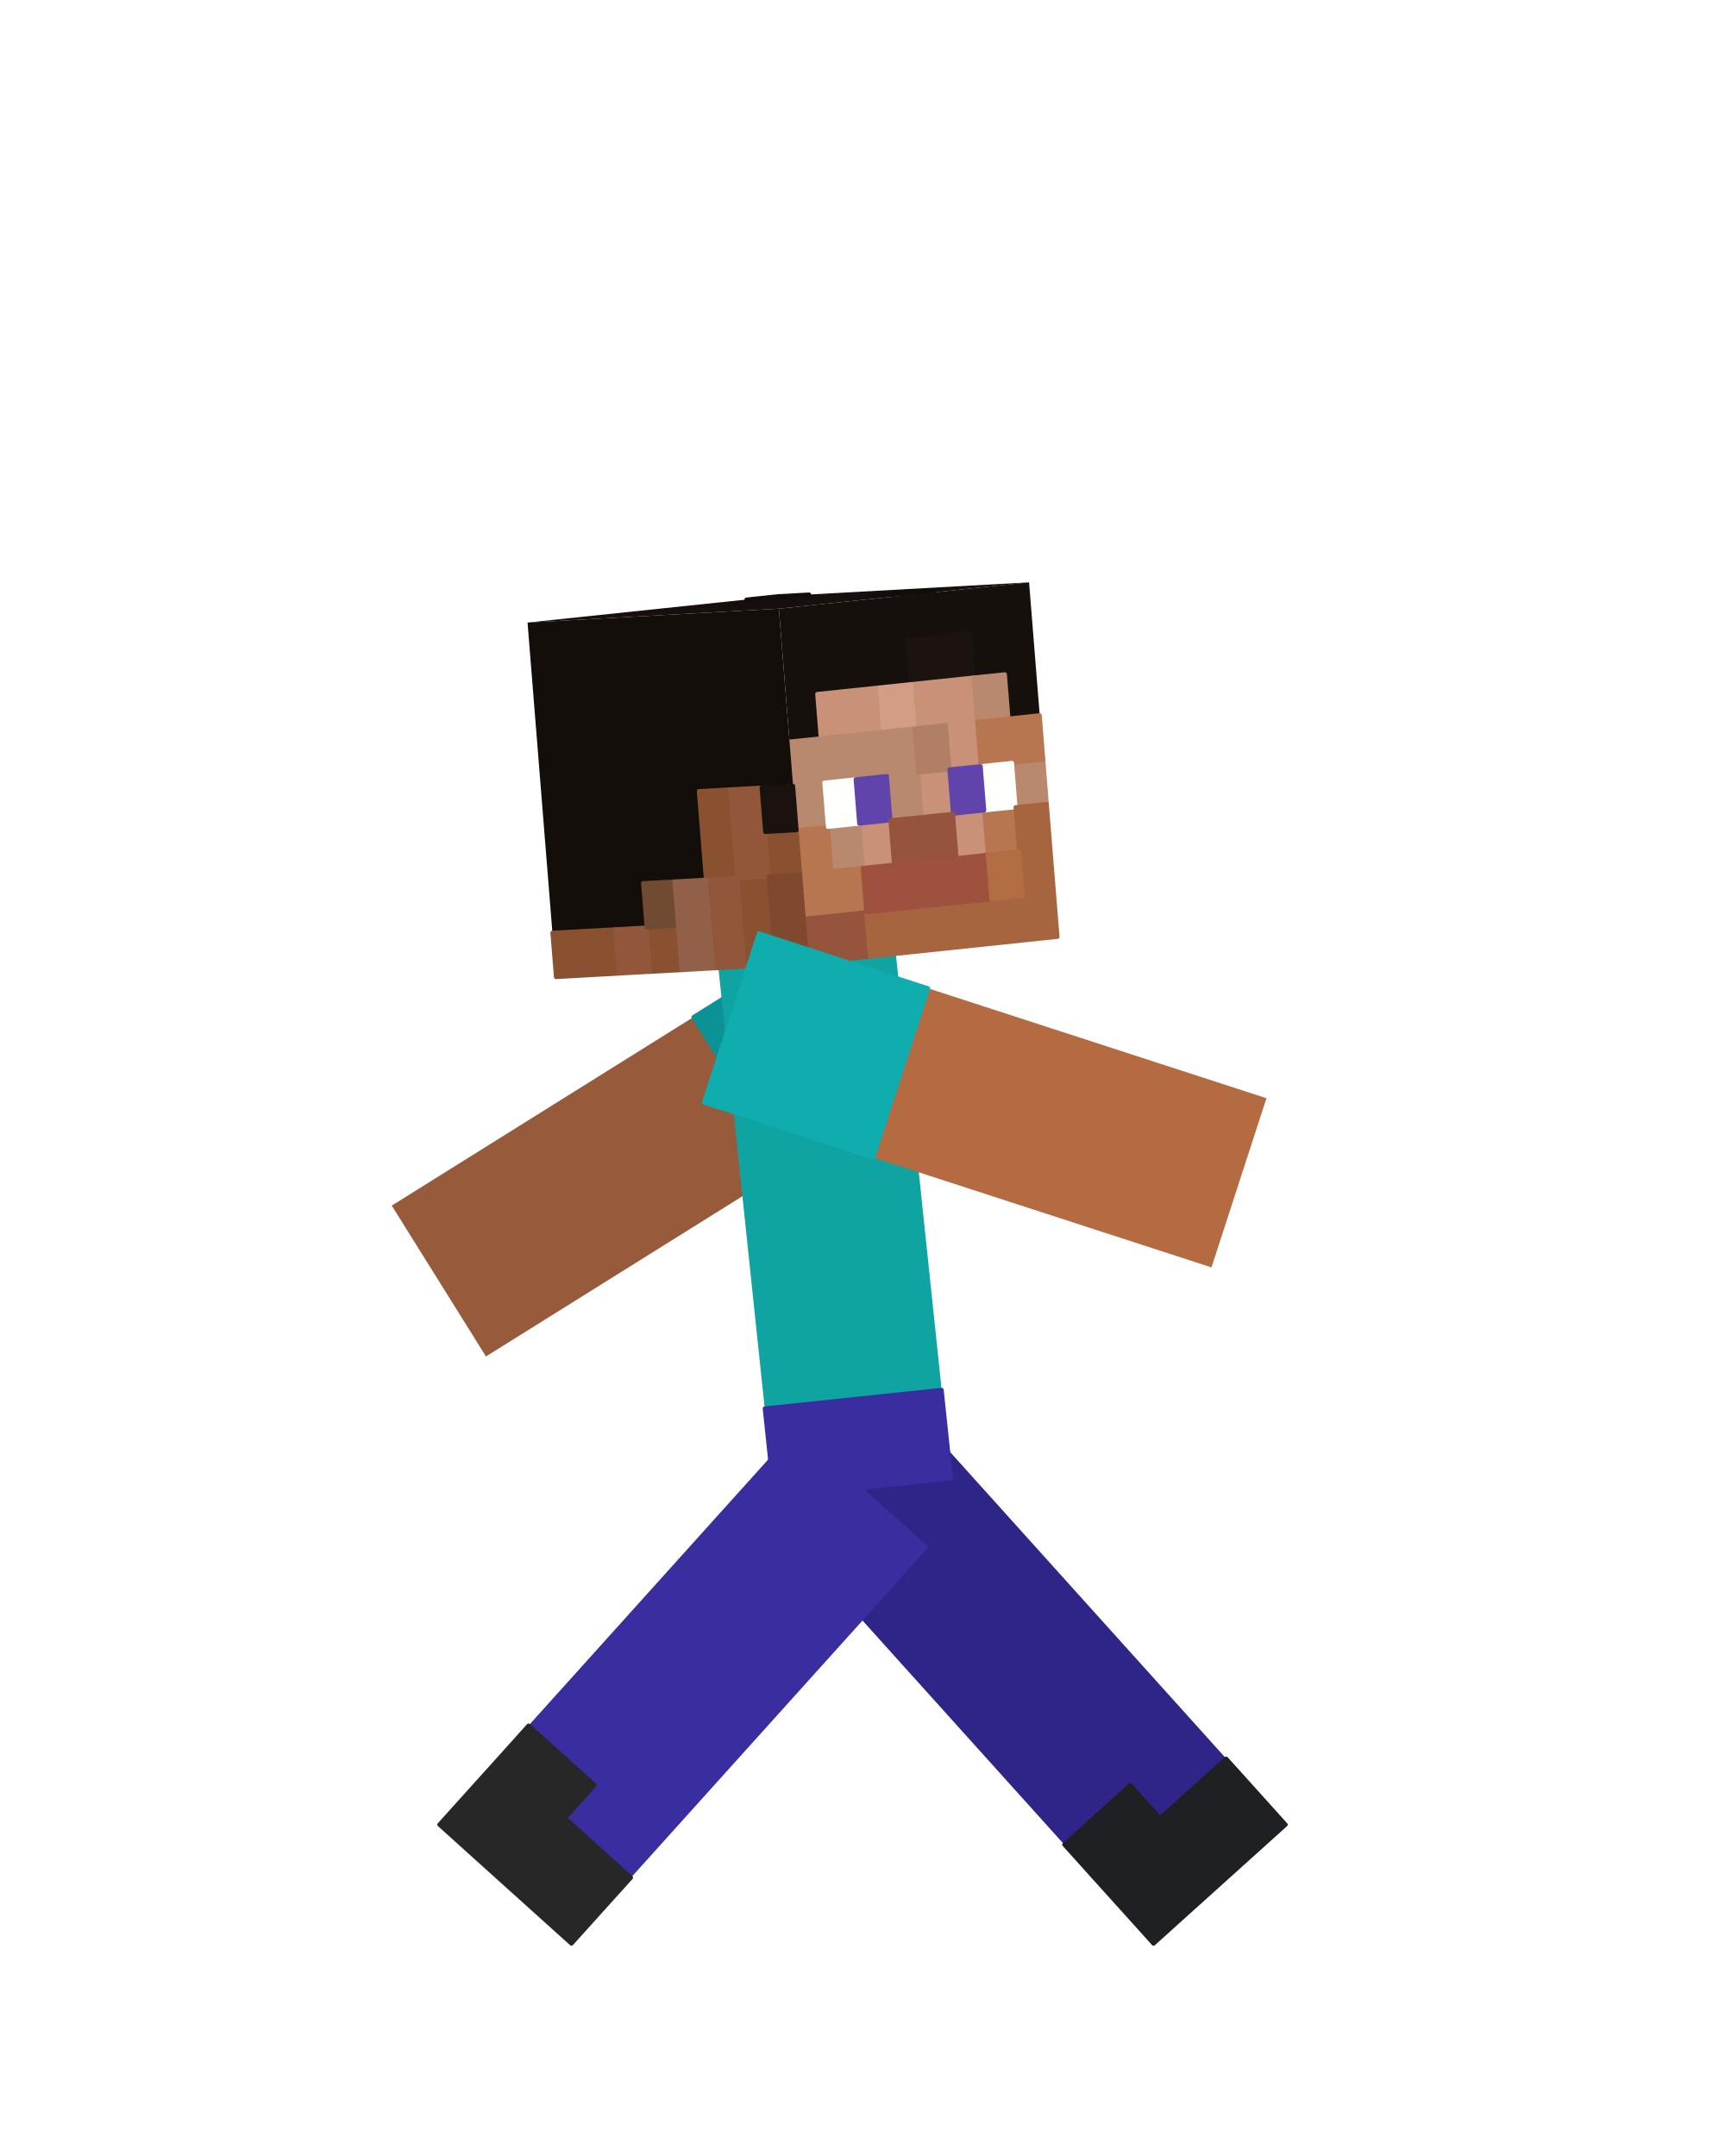
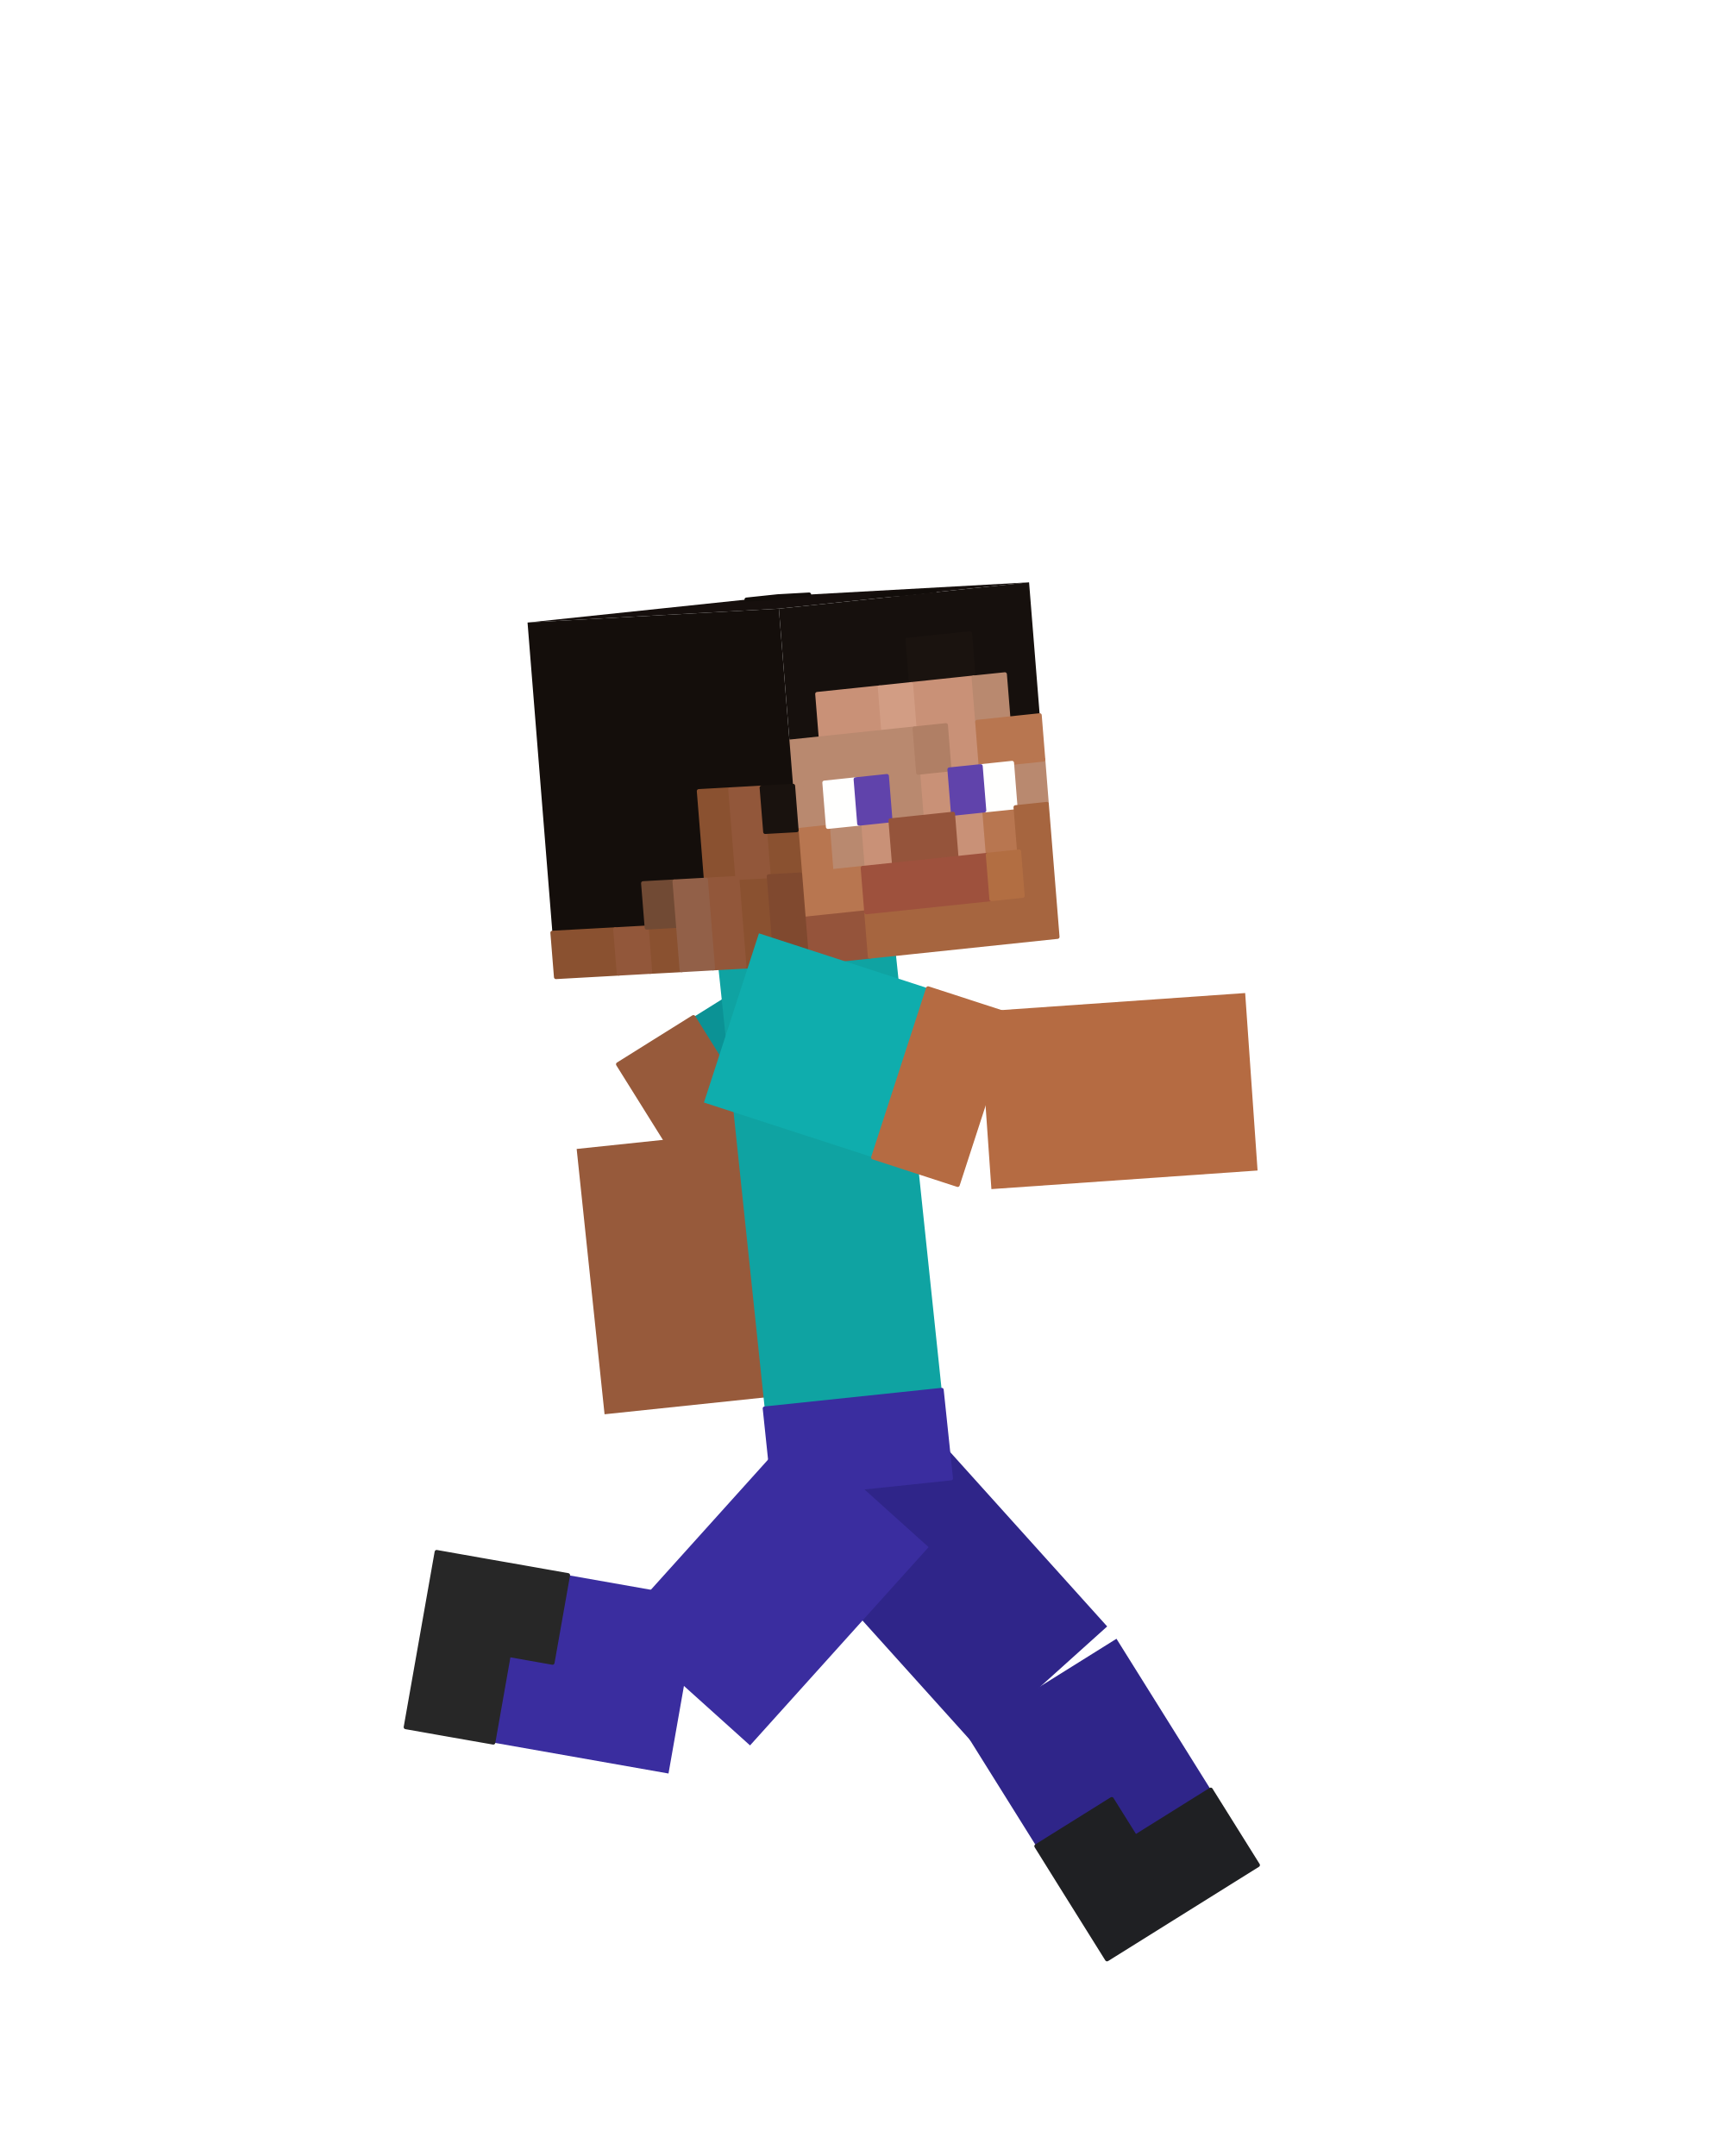
<svg xmlns="http://www.w3.org/2000/svg" viewBox="0 0 256 320" width="256" height="320" role="img" aria-labelledby="run-6-title">
  <g id="steve">
-     <g id="arm-left" aria-label="Left arm">
+     <g id="arm-left" aria-label="Left upper arm">
      <g class="face" data-face="nx">
-         <path fill="#975a3b" d="M125.3 136.97L139.29 159.36L72.12 201.33L58.14 178.94Z" />
-         <path fill="#0b9295" stroke="#0b9295" stroke-width=".6" stroke-linejoin="round" d="M125.3 136.97L139.29 159.36L133.69 162.86L119.7 140.47ZM119.7 140.47L133.69 162.86L128.1 166.36L114.11 143.97ZM114.11 143.97L128.1 166.36L122.5 169.85L108.51 147.46ZM108.51 147.46L122.5 169.85L116.9 173.35L102.91 150.96Z" />
+         <path fill="#0b9295" d="M125.3 136.97L139.29 159.36L105.71 180.35L91.72 157.96Z" />
+         <path fill="#975a3b" stroke="#975a3b" stroke-width=".6" stroke-linejoin="round" d="M102.91 150.96L116.9 173.35L111.3 176.85L97.31 154.46ZM97.31 154.46L111.3 176.85L105.71 180.35L91.72 157.96Z" />
      </g>
    </g>
-     <g id="leg-left" aria-label="Left leg">
+     <g id="forearm-left" aria-label="Left forearm">
      <g class="face" data-face="nx">
-         <path fill="#2f2589" d="M118.19 229.63L137.81 211.97L190.8 270.82L171.19 288.49Z" />
-         <path fill="#1f2023" stroke="#1f2023" stroke-width=".6" stroke-linejoin="round" d="M157.94 273.78L167.75 264.94L172.16 269.85L162.35 278.68ZM162.35 278.68L181.97 261.02L186.39 265.92L166.77 283.58ZM166.77 283.58L186.39 265.92L190.8 270.82L171.19 288.49Z" />
+         <path fill="#975a3b" d="M85.58 170.53L111.84 167.77L115.98 207.15L89.72 209.91Z" />
+       </g>
+     </g>
+     <g id="leg-left" aria-label="Left thigh">
+       <g class="face" data-face="nx">
+         <path fill="#2f2589" d="M118.19 229.63L137.81 211.97L164.31 241.4L144.69 259.06Z" />
+       </g>
+     </g>
+     <g id="shin-left" aria-label="Left shin">
+       <g class="face" data-face="nx">
+         <path fill="#2f2589" d="M143.3 257.22L165.69 243.23L186.68 276.82L164.29 290.81Z" />
+         <path fill="#1f2023" stroke="#1f2023" stroke-width=".6" stroke-linejoin="round" d="M153.8 274.01L164.99 267.02L168.49 272.62L157.29 279.61ZM157.29 279.61L179.68 265.62L183.18 271.22L160.79 285.21ZM160.79 285.21L183.18 271.22L186.68 276.82L164.29 290.81Z" />
      </g>
    </g>
    <g id="torso" aria-label="Torso">
      <g class="face" data-face="nx">
        <path fill="#0fa3a2" d="M106.59 143.41L132.85 140.65L141.13 219.42L114.87 222.18Z" />
        <path fill="#3a2d9f" stroke="#3a2d9f" stroke-width=".6" stroke-linejoin="round" d="M113.49 209.05L139.75 206.29L140.44 212.86L114.18 215.62ZM114.18 215.62L140.44 212.86L141.13 219.42L114.87 222.18Z" />
      </g>
    </g>
    <g id="head" aria-label="Head">
      <g class="face" data-face="top">
        <path fill="#160f0d" d="M78.29 92.4L115.42 88.5L152.72 86.43L115.59 90.34Z" />
        <path fill="#120d0a" stroke="#120d0a" stroke-width=".6" stroke-linejoin="round" d="M110.78 88.99L115.42 88.5L120.08 88.24L115.44 88.73ZM129.47 88.41L134.11 87.93L138.77 87.67L134.13 88.16Z" />
      </g>
      <g class="face" data-face="front">
        <path fill="#16100d" d="M115.59 90.34L152.72 86.43L156.94 139.05L119.81 142.95Z" />
        <path fill="#1a130f" stroke="#1a130f" stroke-width=".6" stroke-linejoin="round" d="M134.68 94.96L143.96 93.99L144.49 100.56L135.21 101.54Z" />
        <path fill="#c99177" stroke="#c99177" stroke-width=".6" stroke-linejoin="round" d="M121.28 103L130.57 102.03L131.09 108.6L121.81 109.58ZM135.21 101.54L144.49 100.56L145.02 107.14L135.73 108.12ZM140.38 107.63L145.02 107.14L145.54 113.72L140.9 114.2ZM136.26 114.69L140.9 114.2L141.43 120.78L136.79 121.27ZM127.51 122.25L132.15 121.76L132.68 128.33L128.03 128.82ZM141.43 120.78L146.07 120.29L146.6 126.87L141.96 127.36Z" />
        <path fill="#d29d84" stroke="#d29d84" stroke-width=".6" stroke-linejoin="round" d="M130.57 102.03L135.21 101.54L135.73 108.12L131.09 108.6Z" />
        <path fill="#b9896f" stroke="#b9896f" stroke-width=".6" stroke-linejoin="round" d="M144.49 100.56L149.13 100.08L149.66 106.65L145.02 107.14ZM117.17 110.07L135.73 108.12L136.26 114.69L117.7 116.64ZM117.7 116.64L122.34 116.16L122.87 122.73L118.22 123.22ZM131.62 115.18L136.26 114.69L136.79 121.27L132.15 121.76ZM150.19 113.23L154.83 112.74L155.35 119.32L150.71 119.81ZM122.87 122.73L127.51 122.25L128.03 128.82L123.39 129.31Z" />
        <path fill="#b07f65" stroke="#b07f65" stroke-width=".6" stroke-linejoin="round" d="M135.73 108.12L140.38 107.63L140.9 114.2L136.26 114.69Z" />
        <path fill="#b87650" stroke="#b87650" stroke-width=".6" stroke-linejoin="round" d="M145.02 107.14L154.3 106.16L154.83 112.74L145.54 113.72ZM118.22 123.22L122.87 122.73L123.39 129.31L118.75 129.8ZM146.07 120.29L150.71 119.81L151.24 126.38L146.6 126.87ZM118.75 129.8L128.03 128.82L128.56 135.4L119.28 136.37Z" />
        <path fill="#fffffe" stroke="#fffffe" stroke-width=".6" stroke-linejoin="round" d="M122.34 116.16L126.98 115.67L127.51 122.25L122.87 122.73ZM145.54 113.72L150.19 113.23L150.71 119.81L146.07 120.29Z" />
        <path fill="#6043ab" stroke="#6043ab" stroke-width=".6" stroke-linejoin="round" d="M126.98 115.67L131.62 115.18L132.15 121.76L127.51 122.25ZM140.9 114.2L145.54 113.72L146.07 120.29L141.43 120.78Z" />
        <path fill="#95543b" stroke="#95543b" stroke-width=".6" stroke-linejoin="round" d="M132.15 121.76L141.43 120.78L141.96 127.36L132.68 128.33ZM119.28 136.37L128.56 135.4L129.09 141.98L119.81 142.95Z" />
        <path fill="#a6653f" stroke="#a6653f" stroke-width=".6" stroke-linejoin="round" d="M150.71 119.81L155.35 119.32L155.88 125.9L151.24 126.38ZM151.24 126.38L155.88 125.9L156.41 132.47L151.77 132.96ZM128.56 135.4L156.41 132.47L156.94 139.05L129.09 141.98Z" />
        <path fill="#9e513d" stroke="#9e513d" stroke-width=".6" stroke-linejoin="round" d="M128.03 128.82L146.6 126.87L147.13 133.45L128.56 135.4Z" />
        <path fill="#b26e42" stroke="#b26e42" stroke-width=".6" stroke-linejoin="round" d="M146.6 126.87L151.24 126.38L151.77 132.96L147.13 133.45Z" />
      </g>
      <g class="face" data-face="nx">
        <path fill="#140e0b" d="M78.29 92.4L115.59 90.34L119.81 142.95L82.51 145.02Z" />
        <path fill="#8a5130" stroke="#8a5130" stroke-width=".6" stroke-linejoin="round" d="M103.71 117.42L108.37 117.16L108.9 123.74L104.24 124ZM104.24 124L108.9 123.74L109.43 130.31L104.76 130.57ZM113.56 123.48L118.22 123.22L118.75 129.8L114.09 130.06ZM109.43 130.31L114.09 130.06L114.62 136.63L109.95 136.89ZM81.98 138.44L91.3 137.93L91.83 144.5L82.51 145.02ZM95.97 137.67L100.63 137.41L101.16 143.99L96.49 144.24ZM109.95 136.89L114.62 136.63L115.14 143.21L110.48 143.47Z" />
        <path fill="#92573a" stroke="#92573a" stroke-width=".6" stroke-linejoin="round" d="M108.37 117.16L113.03 116.9L113.56 123.48L108.9 123.74ZM108.9 123.74L113.56 123.48L114.09 130.06L109.43 130.31ZM104.76 130.57L109.43 130.31L109.95 136.89L105.29 137.15ZM91.3 137.93L95.97 137.67L96.49 144.24L91.83 144.5ZM105.29 137.15L109.95 136.89L110.48 143.47L105.82 143.73Z" />
        <path fill="#19120e" stroke="#19120e" stroke-width=".6" stroke-linejoin="round" d="M113.03 116.9L117.7 116.64L118.22 123.22L113.56 123.48Z" />
        <path fill="#714a34" stroke="#714a34" stroke-width=".6" stroke-linejoin="round" d="M95.44 131.09L100.1 130.83L100.63 137.41L95.97 137.67Z" />
        <path fill="#926048" stroke="#926048" stroke-width=".6" stroke-linejoin="round" d="M100.1 130.83L104.76 130.57L105.29 137.15L100.63 137.41ZM100.63 137.41L105.29 137.15L105.82 143.73L101.16 143.99Z" />
        <path fill="#80492f" stroke="#80492f" stroke-width=".6" stroke-linejoin="round" d="M114.09 130.06L118.75 129.8L119.28 136.37L114.62 136.63ZM114.62 136.63L119.28 136.37L119.81 142.95L115.14 143.21Z" />
      </g>
    </g>
-     <g id="leg-right" aria-label="Right leg">
+     <g id="shin-right" aria-label="Right shin">
      <g class="face" data-face="nx">
-         <path fill="#3a2d9f" d="M118.19 211.97L137.81 229.63L84.81 288.49L65.2 270.82Z" />
-         <path fill="#272727" stroke="#272727" stroke-width=".6" stroke-linejoin="round" d="M78.44 256.11L88.25 264.94L83.84 269.85L74.03 261.02ZM74.03 261.02L93.65 278.68L89.23 283.58L69.61 265.92ZM69.61 265.92L89.23 283.58L84.81 288.49L65.2 270.82Z" />
+         <path fill="#3a2d9f" d="M103.79 237.23L99.21 263.23L60.21 256.35L64.8 230.35Z" />
+         <path fill="#272727" stroke="#272727" stroke-width=".6" stroke-linejoin="round" d="M84.3 233.79L82 246.79L75.5 245.64L77.8 232.64ZM77.8 232.64L73.21 258.64L66.71 257.5L71.3 231.5ZM71.3 231.5L66.71 257.5L60.21 256.35L64.8 230.35Z" />
      </g>
    </g>
-     <g id="arm-right" aria-label="Right arm">
+     <g id="leg-right" aria-label="Right thigh">
      <g class="face" data-face="nx">
-         <path fill="#b56b42" d="M104.47 163.64L112.63 138.53L187.95 163L179.79 188.11Z" />
-         <path fill="#0fadad" stroke="#0fadad" stroke-width=".6" stroke-linejoin="round" d="M104.47 163.64L112.63 138.53L118.9 140.57L110.75 165.68ZM110.75 165.68L118.9 140.57L125.18 142.61L117.02 167.72ZM117.02 167.72L125.18 142.61L131.46 144.65L123.3 169.76ZM123.3 169.76L131.46 144.65L137.73 146.69L129.58 171.79Z" />
+         <path fill="#3a2d9f" d="M118.19 211.97L137.81 229.63L111.31 259.06L91.69 241.4Z" />
+       </g>
+     </g>
+     <g id="arm-right" aria-label="Right upper arm">
+       <g class="face" data-face="nx">
+         <path fill="#0fadad" d="M104.47 163.64L112.63 138.53L150.29 150.77L142.13 175.87Z" />
+         <path fill="#b56b42" stroke="#b56b42" stroke-width=".6" stroke-linejoin="round" d="M129.58 171.79L137.73 146.69L144.01 148.73L135.85 173.83ZM135.85 173.83L144.01 148.73L150.29 150.77L142.13 175.87Z" />
+       </g>
+     </g>
+     <g id="forearm-right" aria-label="Right forearm">
+       <g class="face" data-face="nx">
+         <path fill="#b56b42" d="M147.13 176.49L145.29 150.15L184.79 147.39L186.63 173.73Z" />
      </g>
    </g>
  </g>
</svg>
